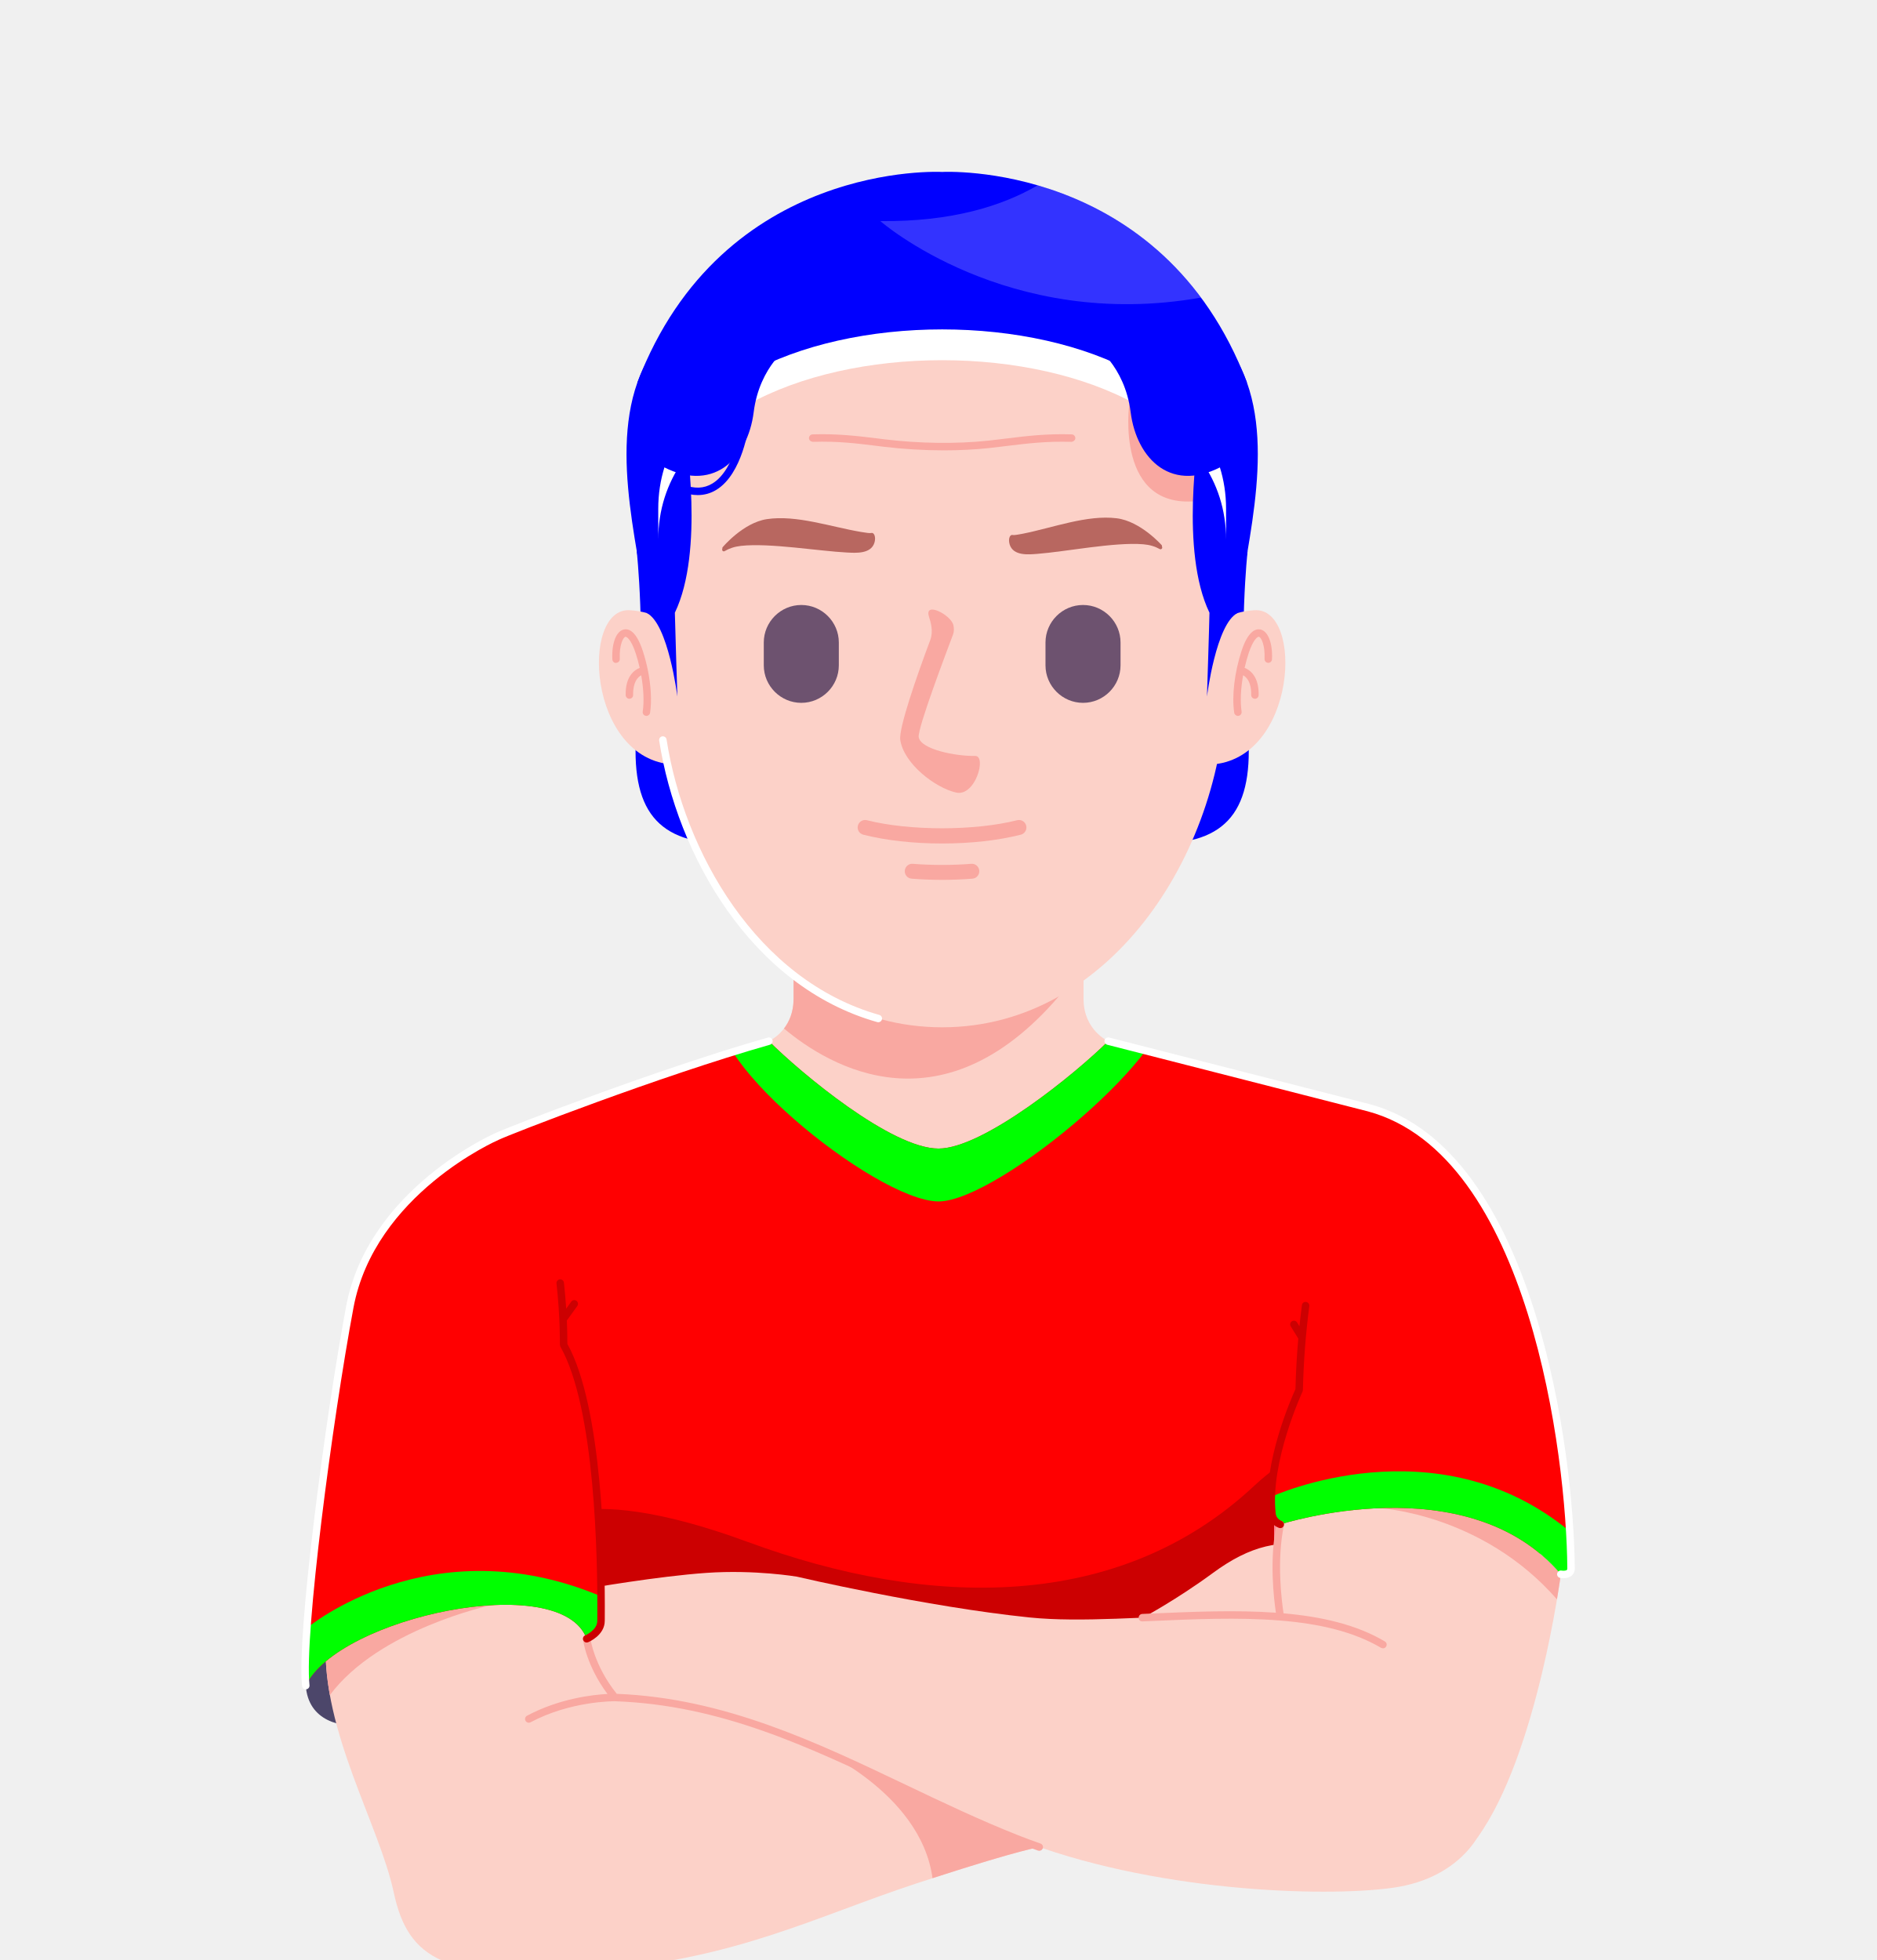
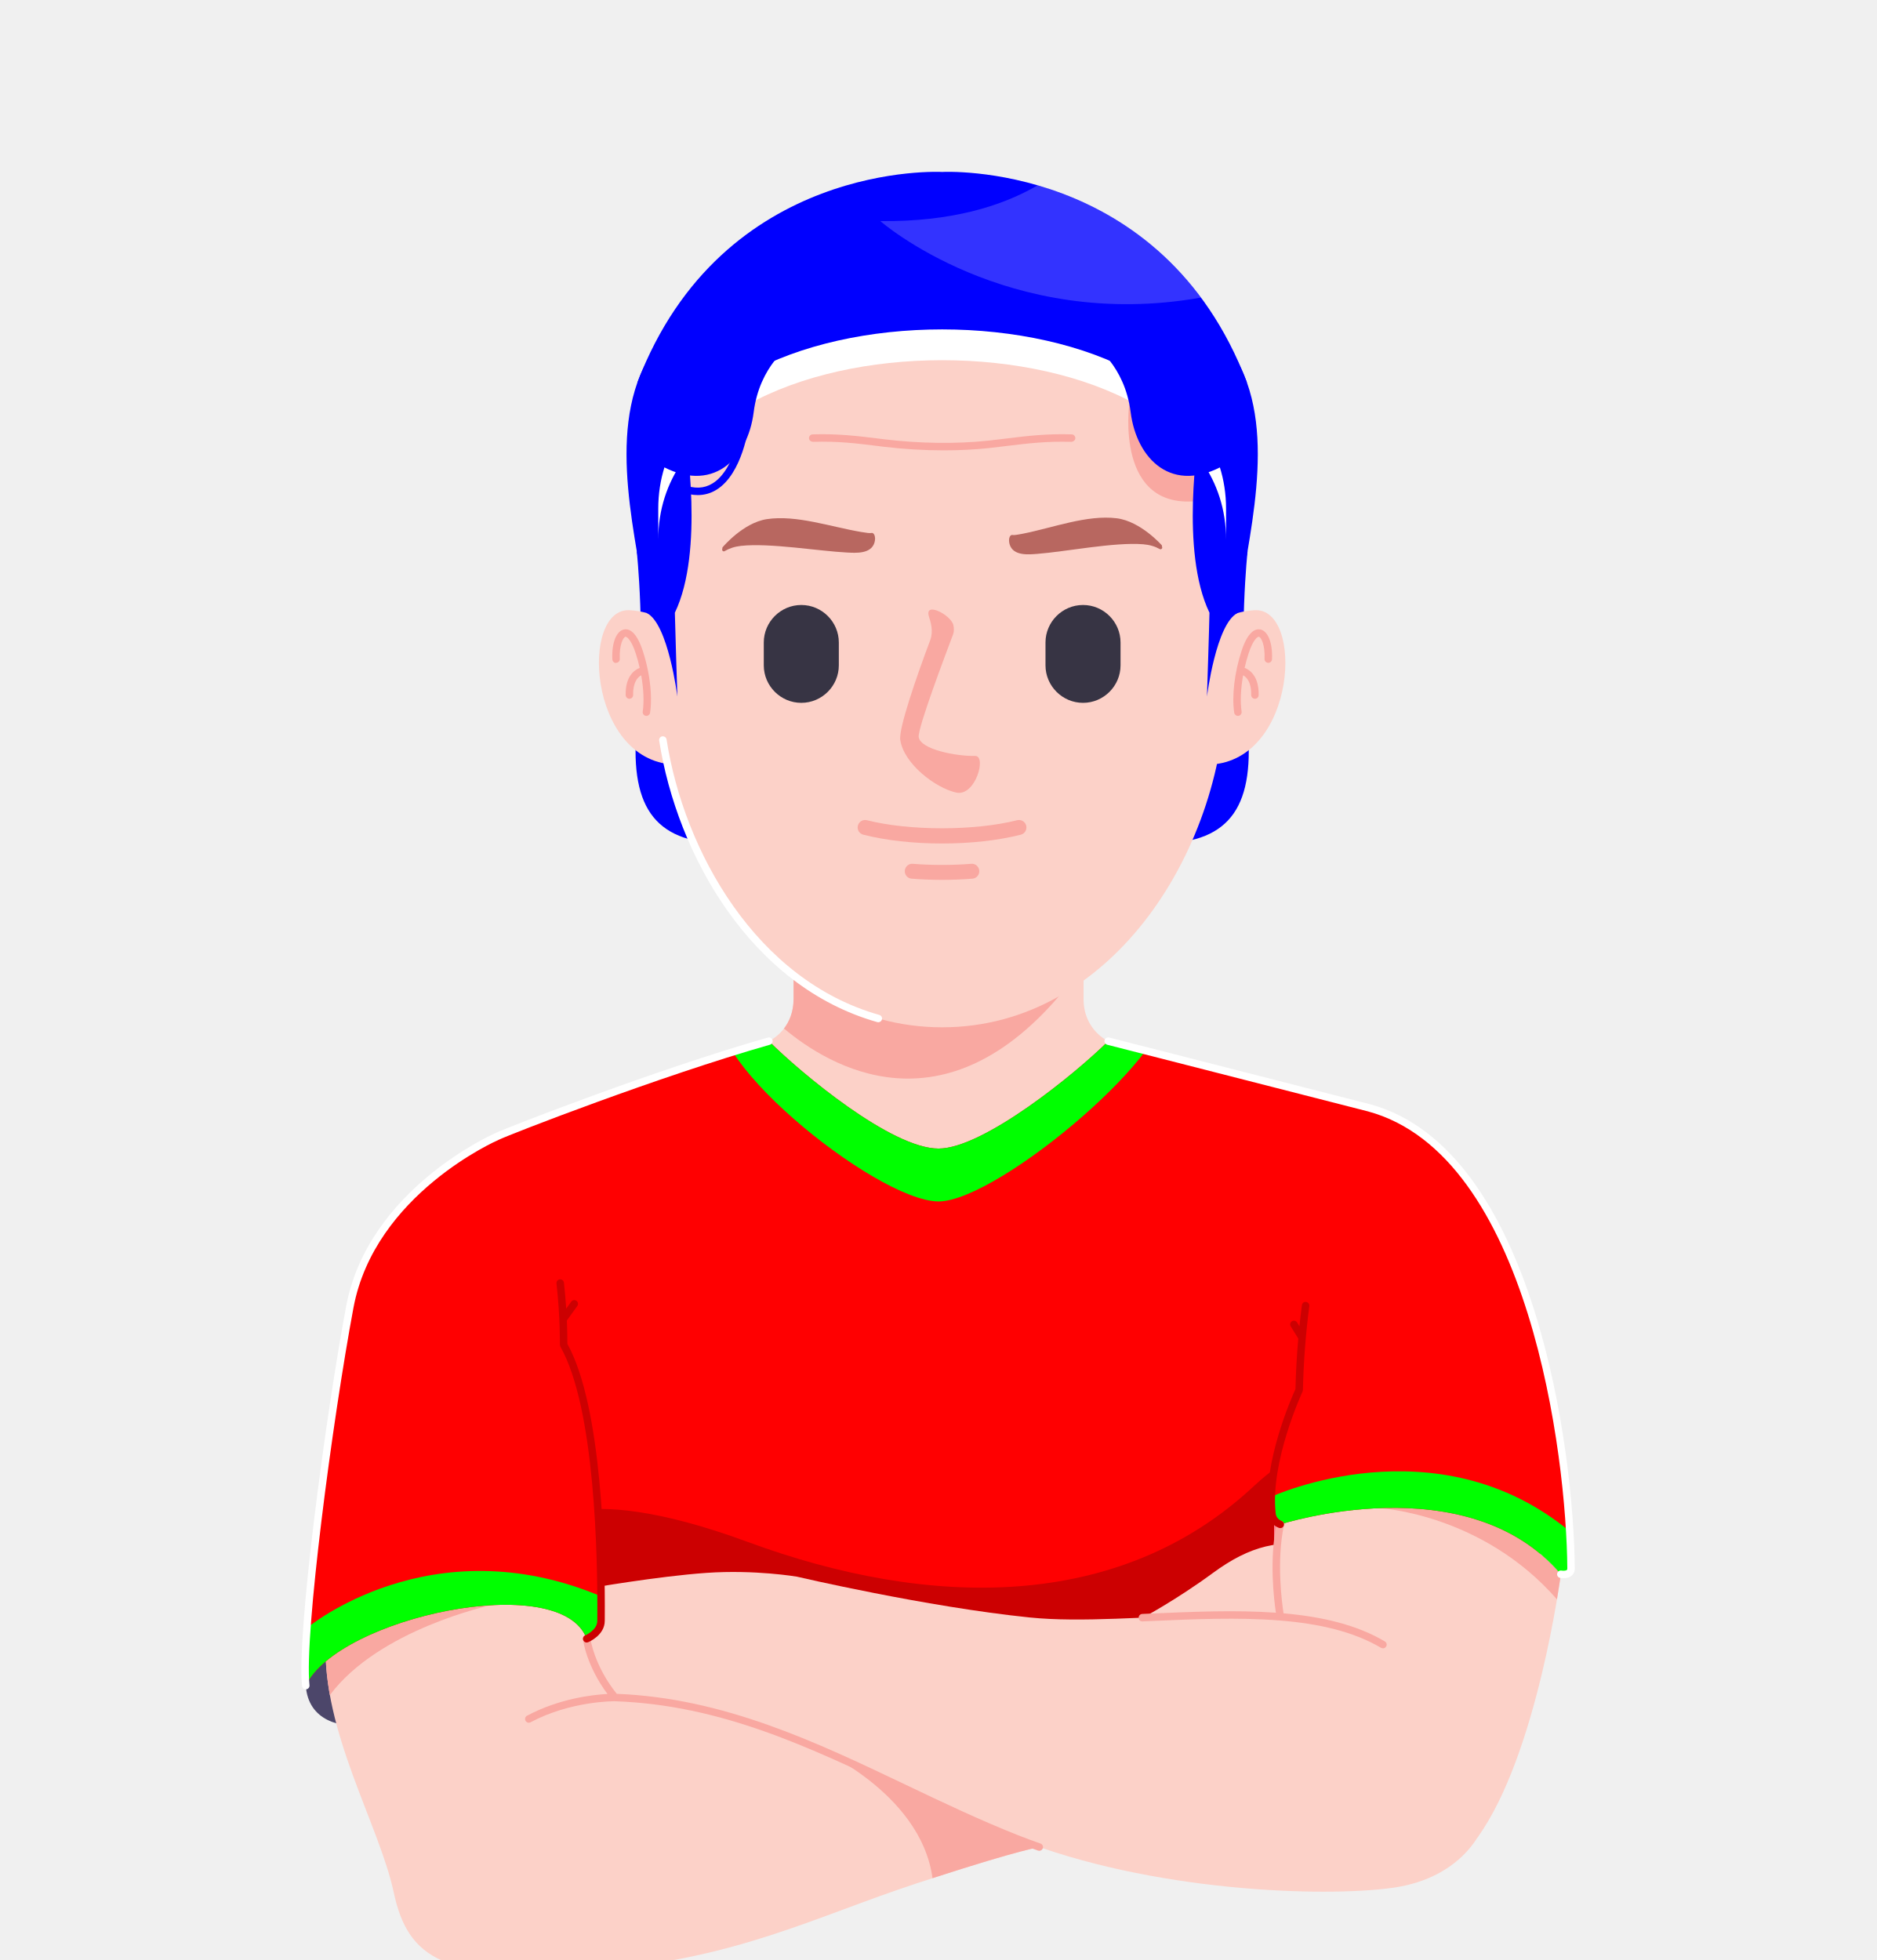
<svg xmlns="http://www.w3.org/2000/svg" width="224" height="234" viewBox="0 0 224 234" fill="none">
  <g clip-path="url(#clip0_1_1358)">
    <path fill-rule="evenodd" clip-rule="evenodd" d="M43.596 205.995C40.719 206.297 36.803 205.5 36.504 201.241C36.203 196.984 40.583 196.733 40.665 196.865C40.751 196.997 43.776 202.409 43.776 202.523L43.596 205.995Z" fill="#4C466A" />
    <path fill-rule="evenodd" clip-rule="evenodd" d="M94.737 144.293H129.355V127.676C131.487 126.971 133.736 126.109 133.736 126.109L132.299 124.299C132.299 124.299 129.355 123.009 129.355 119.248V87.271H94.737V119.248C94.737 123.009 91.792 124.299 91.792 124.299L90.356 126.109C90.356 126.109 92.604 126.971 94.737 127.676V144.293Z" fill="#FCD1C8" />
    <path fill-rule="evenodd" clip-rule="evenodd" d="M94.737 108.952V119.248C94.737 120.845 94.205 121.999 93.593 122.793C98.977 127.315 112.735 135.613 127.075 118.153L105.097 105.296C105.097 105.296 99.355 107.351 94.737 108.952Z" fill="#F9A8A1" />
    <path fill-rule="evenodd" clip-rule="evenodd" d="M59.339 135.679C60.716 135.012 78.651 128.047 91.792 124.299C95.629 128.127 106.413 137.124 112.044 137.124C117.408 137.124 128.464 128.127 132.299 124.299L163.401 132.252V194.032L162.369 205.867H64.24L59.339 135.679Z" fill="#FF0001" />
    <path fill-rule="evenodd" clip-rule="evenodd" d="M64.236 205.815L62.812 185.447H70.639V205.815H64.236Z" fill="white" />
    <path fill-rule="evenodd" clip-rule="evenodd" d="M91.612 124.351L91.792 124.299L91.845 124.351H91.612Z" fill="white" />
    <path fill-rule="evenodd" clip-rule="evenodd" d="M132.245 124.351L132.299 124.299L132.503 124.351H132.245Z" fill="white" />
    <path fill-rule="evenodd" clip-rule="evenodd" d="M91.004 205.867H70.639V205.815H91.004V205.867Z" fill="white" />
    <path fill-rule="evenodd" clip-rule="evenodd" d="M131.735 205.867H111.369V205.815H131.735V205.867Z" fill="white" />
    <path fill-rule="evenodd" clip-rule="evenodd" d="M162.375 205.815L162.369 205.867H152.1V205.815H162.375Z" fill="white" />
    <path fill-rule="evenodd" clip-rule="evenodd" d="M75.749 205.867H64.24L62.753 184.572C63.407 183.395 63.817 182.679 63.817 182.679C63.817 182.679 67.689 176.139 89.276 184.093C110.863 192.049 133.589 192.485 149.713 177.4C165.836 162.315 163.101 196.447 162.159 196.447C161.216 196.447 121.616 201.161 116.525 202.104C113.481 202.667 92.525 204.845 75.749 205.867Z" fill="#CC0001" />
    <path fill-rule="evenodd" clip-rule="evenodd" d="M64.236 205.815L63.756 198.919L62.812 185.447H70.639V205.815H64.236Z" fill="#FF818F" />
    <path fill-rule="evenodd" clip-rule="evenodd" d="M75.749 205.867H70.639V205.815H76.593L75.749 205.867Z" fill="#FF818F" />
    <path fill-rule="evenodd" clip-rule="evenodd" d="M162.831 185.447H152.1V175.424C159.888 169.863 162.331 177.785 162.831 185.447Z" fill="#FF818F" />
    <path fill-rule="evenodd" clip-rule="evenodd" d="M95.144 188.236C95.144 188.236 90.139 187.377 84.324 187.783C78.508 188.189 70.26 189.631 70.26 189.631L67.331 194.544L70.396 204.101C70.396 204.101 73.776 205.588 75.443 204.46C77.112 203.333 95.639 193.373 95.144 188.236Z" fill="#FCD1C8" />
    <path fill-rule="evenodd" clip-rule="evenodd" d="M70.039 195.651C70.039 195.651 70.441 199.055 73.415 202.661L81.8 200.224L109.927 201.937L124.101 220.528C124.101 220.528 121.825 220.777 109.477 224.835C97.125 228.892 87.929 233.94 70.531 235.293C53.132 236.645 48.713 233.94 47.001 225.917C45.288 217.892 38.437 206.716 38.888 195.988C39.339 185.26 56.739 185.168 56.739 185.168C56.739 185.168 70.352 187.241 70.039 195.651Z" fill="#FCD1C8" />
    <path fill-rule="evenodd" clip-rule="evenodd" d="M111.711 204.277L124.101 220.528C124.101 220.528 122.055 220.755 111.327 224.231C109.893 213.804 97.043 208.492 97.043 208.492L110.24 203.932C110.743 204.045 111.232 204.161 111.711 204.277Z" fill="#F9A8A1" />
    <path fill-rule="evenodd" clip-rule="evenodd" d="M39.381 202.376C38.996 200.247 38.8 198.109 38.888 195.988C39.216 188.164 48.557 185.997 53.593 185.397L58.576 191.647C58.576 191.647 45.208 194.527 39.381 202.376Z" fill="#F9A8A1" />
    <path fill-rule="evenodd" clip-rule="evenodd" d="M133.184 195.085L136.441 193.127C136.441 193.127 140.395 191.028 144.812 187.783C149.231 184.537 152.927 183.636 157.615 184.719C162.303 185.799 163.401 191.299 163.401 191.299C163.401 191.299 160.229 199.411 157.344 198.059C154.459 196.708 133.184 195.085 133.184 195.085Z" fill="#FCD1C8" />
    <path fill-rule="evenodd" clip-rule="evenodd" d="M186.333 187.944C186.333 187.944 183.535 209.473 176.391 219.364L152.852 193.033C152.852 193.033 151.764 187.111 152.841 181.995C153.92 176.877 153.92 176.877 153.92 176.877C153.92 176.877 174.835 173.179 175.827 173.721C176.817 174.263 186.284 182.375 186.333 187.944Z" fill="#FCD1C8" />
    <path fill-rule="evenodd" clip-rule="evenodd" d="M186.333 187.944C186.333 187.944 186.185 189.077 185.872 190.943C176.919 180.689 164.7 180.055 164.7 180.055L168.521 174.471C172.315 173.907 175.457 173.519 175.827 173.721C176.817 174.263 186.284 182.375 186.333 187.944Z" fill="#F9A8A1" />
    <path fill-rule="evenodd" clip-rule="evenodd" d="M187.552 187.224C187.44 170.381 181.779 137.192 163.401 132.252C163.401 132.252 155.639 143.411 155.096 165.947C155.096 165.947 151.131 174.423 151.852 180.732C151.852 180.732 151.896 181.633 152.841 181.995C152.841 181.995 175.155 174.781 186.333 187.944C186.333 187.944 187.573 188.192 187.552 187.224Z" fill="#FF0001" />
    <path fill-rule="evenodd" clip-rule="evenodd" d="M187.552 187.224C187.55 186.651 187.538 186.056 187.522 185.447H183.8C184.694 186.187 185.542 187.012 186.334 187.944C186.334 187.944 187.574 188.192 187.552 187.224Z" fill="white" />
    <path fill-rule="evenodd" clip-rule="evenodd" d="M187.552 187.224C187.544 185.861 187.497 184.389 187.412 182.835C171.464 169.629 151.789 178.681 151.768 178.691C151.753 179.388 151.776 180.072 151.852 180.732C151.852 180.732 151.896 181.633 152.841 181.995C152.841 181.995 175.155 174.781 186.333 187.944C186.333 187.944 187.573 188.192 187.552 187.224Z" fill="#00FF00" />
    <path fill-rule="evenodd" clip-rule="evenodd" d="M59.339 135.679C59.339 135.679 44.375 142.068 41.76 156.041C39.147 170.013 35.872 195.383 36.504 201.241C40.339 193.104 66.981 187.34 70.039 195.651C70.039 195.651 71.751 194.952 71.751 193.509C71.751 192.067 72.153 169.116 67.284 160.555C67.284 160.555 67.647 140.547 59.339 135.679Z" fill="#FF0001" />
    <path fill-rule="evenodd" clip-rule="evenodd" d="M36.642 194.364C36.423 197.453 36.358 199.877 36.504 201.241C40.339 193.101 66.981 187.34 70.039 195.651C70.039 195.651 71.751 194.952 71.751 193.509C71.751 193.235 71.765 192.173 71.756 190.583C51.406 182.009 36.651 194.355 36.642 194.364Z" fill="#00FF00" />
    <path fill-rule="evenodd" clip-rule="evenodd" d="M95.144 188.236C95.144 188.236 110.557 191.84 122.908 193.104C135.257 194.367 154.461 190.039 165.099 196.348C175.737 202.661 177.901 210.864 177.901 214.559C177.901 218.255 174.653 224.205 166.271 225.379C157.887 226.549 137.333 225.829 121.375 219.517C105.419 213.208 91.358 203.289 73.415 202.661L95.144 188.236Z" fill="#FCD1C8" />
    <path d="M165.099 196.793L164.871 196.731C161.561 194.769 157.424 193.851 152.896 193.477L152.735 193.465C147.856 193.072 142.532 193.305 137.301 193.536L136.401 193.575C136.096 193.591 135.947 193.395 135.935 193.149C135.925 192.903 136.116 192.695 136.363 192.684L137.263 192.645C142.351 192.424 147.525 192.197 152.319 192.539C152.076 190.915 151.507 186.175 152.407 181.903C152.456 181.664 152.687 181.505 152.935 181.559C153.175 181.609 153.328 181.845 153.279 182.087C152.377 186.364 153.028 191.287 153.232 192.611C157.779 193.009 161.945 193.96 165.325 195.965C165.536 196.091 165.607 196.364 165.481 196.575C165.399 196.716 165.251 196.793 165.099 196.793ZM124.071 220.963L123.924 220.939C123.008 220.619 122.101 220.284 121.211 219.932C116.596 218.107 112.081 215.953 107.713 213.869C96.588 208.564 86.079 203.552 73.404 203.107C73.266 203.109 68.133 203.069 63.339 205.617C63.124 205.733 62.852 205.653 62.737 205.435C62.621 205.216 62.703 204.947 62.922 204.833C66.791 202.773 70.773 202.332 72.519 202.237C69.995 198.849 69.612 195.839 69.596 195.705C69.568 195.46 69.743 195.239 69.987 195.211C70.219 195.179 70.454 195.353 70.481 195.599C70.484 195.629 70.901 198.829 73.633 202.223C86.408 202.721 97.433 207.981 108.096 213.065C112.451 215.143 116.953 217.288 121.539 219.104C122.42 219.452 123.312 219.783 124.216 220.096C124.448 220.176 124.571 220.432 124.492 220.664C124.427 220.847 124.256 220.963 124.071 220.963Z" fill="#F9A8A1" />
    <path d="M152.841 182.44L152.684 182.411C151.479 181.952 151.409 180.803 151.407 180.755C150.711 174.687 154.213 166.804 154.653 165.844C154.704 163.805 154.816 161.787 154.989 159.808L154.089 158.352C153.959 158.143 154.024 157.869 154.233 157.739C154.445 157.613 154.716 157.673 154.847 157.883L155.128 158.34C155.216 157.492 155.315 156.652 155.424 155.82C155.456 155.579 155.649 155.4 155.924 155.437C156.168 155.471 156.34 155.695 156.308 155.939C155.881 159.159 155.624 162.531 155.541 165.959L155.5 166.137C155.461 166.221 151.595 174.572 152.295 180.681C152.301 180.771 152.361 181.333 153 181.579C153.232 181.667 153.347 181.924 153.257 182.153C153.191 182.332 153.021 182.44 152.841 182.44ZM70.039 196.097C69.865 196.097 69.699 195.993 69.628 195.821C69.533 195.593 69.644 195.333 69.87 195.239C69.884 195.233 71.305 194.631 71.305 193.509L71.308 193.187C71.363 185.871 71.041 168.063 66.897 160.773L66.839 160.545C66.84 160.512 66.891 157.312 66.435 153.231C66.409 152.987 66.587 152.767 66.829 152.737C67.084 152.725 67.295 152.888 67.323 153.132C67.445 154.245 67.533 155.295 67.593 156.236L68.196 155.401C68.339 155.2 68.617 155.156 68.816 155.301C69.016 155.444 69.063 155.723 68.917 155.923L67.671 157.651C67.734 159.088 67.733 160.101 67.732 160.44C71.925 167.979 72.253 185.84 72.199 193.195L72.196 193.509C72.196 195.232 70.29 196.031 70.207 196.064L70.039 196.097Z" fill="#CC0001" />
    <path fill-rule="evenodd" clip-rule="evenodd" d="M87.475 125.588C89.084 128.097 91.721 130.916 94.737 133.557C100.765 138.847 108.292 143.436 112.044 143.436C115.68 143.436 123.159 138.624 129.355 133.181C132.299 130.595 134.953 127.865 136.768 125.443L132.299 124.299C128.464 128.127 117.408 137.124 112.044 137.124C106.413 137.124 95.629 128.127 91.792 124.299C90.399 124.697 88.951 125.129 87.475 125.588Z" fill="#00FF00" />
    <path fill-rule="evenodd" clip-rule="evenodd" d="M78.583 68.189L76.016 65.795C76.016 65.795 77.108 76.015 76.071 86.104C75.033 96.193 78.004 100.531 86.301 100.719C94.599 100.908 78.583 68.189 78.583 68.189Z" fill="#0000FF" />
    <path fill-rule="evenodd" clip-rule="evenodd" d="M146.369 68.189L148.937 65.795C148.937 65.795 147.847 76.015 148.883 86.104C149.92 96.193 146.949 100.531 138.652 100.719C130.355 100.908 146.369 68.189 146.369 68.189Z" fill="#0000FF" />
    <path fill-rule="evenodd" clip-rule="evenodd" d="M146.369 57.921V81.331C146.369 101.064 132.923 122.647 112.477 122.647C92.032 122.647 78.583 101.064 78.583 81.331V57.921C78.583 13.379 146.369 13.379 146.369 57.921Z" fill="#FCD1C8" />
    <path fill-rule="evenodd" clip-rule="evenodd" d="M146.369 57.921V58.659C145.791 59.175 144.795 59.568 143.249 59.776C133.019 61.143 134.817 48.224 134.817 48.224L139.713 48.885C139.713 48.885 144.389 52.121 146.264 55.091C146.327 56.015 146.369 56.952 146.369 57.921Z" fill="#F9A8A1" />
    <path fill-rule="evenodd" clip-rule="evenodd" d="M80.437 91.28C70.117 90.744 69.245 72.451 75.205 72.853C80.167 73.189 81.205 76.351 81.535 77.681C81.865 79.008 80.437 91.28 80.437 91.28Z" fill="#FCD1C8" />
    <path fill-rule="evenodd" clip-rule="evenodd" d="M144.511 91.28C154.83 90.744 155.703 72.451 149.743 72.853C144.782 73.189 143.743 76.351 143.412 77.681C143.084 79.008 144.511 91.28 144.511 91.28Z" fill="#FCD1C8" />
    <path fill-rule="evenodd" clip-rule="evenodd" d="M113.816 74.632C113.903 75.005 113.899 75.411 113.789 75.711C113.007 77.809 109.568 86.829 109.672 87.993C109.896 89.484 114.161 90.296 116.419 90.249C117.817 90.219 116.445 95.153 114.131 94.619C111.661 94.056 107.899 91.193 107.475 88.336C107.268 86.96 109.453 80.679 111.047 76.437C111.457 75.351 111.107 74.285 110.891 73.588C110.339 71.764 113.533 73.408 113.816 74.632Z" fill="#F9A8A1" />
    <path d="M147.783 85.468C147.565 85.468 147.375 85.309 147.341 85.088C147.044 83.101 147.377 80.285 148.208 77.736C148.973 75.4 149.847 75.049 150.437 75.145C151.372 75.316 151.94 76.748 151.852 78.709C151.841 78.948 151.644 79.135 151.407 79.135L151.388 79.133C151.141 79.121 150.951 78.916 150.963 78.669C151.036 77.005 150.565 76.075 150.279 76.021C150.144 76.007 149.613 76.307 149.056 78.015C148.872 78.573 148.716 79.153 148.585 79.733C149.237 79.995 150.303 80.763 150.259 82.988C150.255 83.233 150.044 83.437 149.805 83.424C149.56 83.419 149.363 83.216 149.367 82.971C149.399 81.424 148.812 80.839 148.405 80.619C148.12 82.219 148.047 83.773 148.224 84.955C148.259 85.2 148.092 85.427 147.849 85.463L147.783 85.468Z" fill="#F9A8A1" />
    <path d="M77.169 85.468L77.103 85.463C76.86 85.427 76.694 85.2 76.73 84.955C76.907 83.773 76.831 82.219 76.548 80.621C76.139 80.843 75.555 81.429 75.585 82.971C75.59 83.216 75.394 83.419 75.147 83.424C74.924 83.443 74.699 83.233 74.694 82.988C74.65 80.763 75.716 79.995 76.368 79.733C76.237 79.153 76.082 78.573 75.897 78.015C75.341 76.307 74.815 76.023 74.675 76.021C74.388 76.075 73.918 77.005 73.991 78.669C74.003 78.916 73.812 79.121 73.566 79.133C73.334 79.197 73.112 78.955 73.102 78.709C73.013 76.748 73.582 75.316 74.516 75.147C75.108 75.036 75.981 75.4 76.746 77.736C76.98 78.457 77.175 79.203 77.328 79.943L77.334 79.969C77.713 81.831 77.82 83.669 77.609 85.088C77.578 85.309 77.387 85.468 77.169 85.468Z" fill="#F9A8A1" />
-     <path fill-rule="evenodd" clip-rule="evenodd" d="M129.292 72.228H129.295C131.756 72.228 133.771 74.243 133.771 76.707V79.432C133.771 81.895 131.756 83.911 129.295 83.911H129.292C126.828 83.911 124.812 81.895 124.812 79.432V76.707C124.812 74.243 126.828 72.228 129.292 72.228Z" fill="#6D526F" />
-     <path fill-rule="evenodd" clip-rule="evenodd" d="M95.659 72.228H95.661C98.123 72.228 100.14 74.243 100.14 76.707V79.432C100.14 81.895 98.123 83.911 95.661 83.911H95.659C93.197 83.911 91.181 81.895 91.181 79.432V76.707C91.181 74.243 93.197 72.228 95.659 72.228Z" fill="#6D526F" />
+     <path fill-rule="evenodd" clip-rule="evenodd" d="M129.292 72.228H129.295C131.756 72.228 133.771 74.243 133.771 76.707V79.432C133.771 81.895 131.756 83.911 129.295 83.911H129.292C126.828 83.911 124.812 81.895 124.812 79.432V76.707C124.812 74.243 126.828 72.228 129.292 72.228Z" fill="#373444" />
+     <path fill-rule="evenodd" clip-rule="evenodd" d="M95.659 72.228H95.661C98.123 72.228 100.14 74.243 100.14 76.707V79.432C100.14 81.895 98.123 83.911 95.661 83.911H95.659C93.197 83.911 91.181 81.895 91.181 79.432V76.707C91.181 74.243 93.197 72.228 95.659 72.228Z" fill="#373444" />
    <path d="M112.461 100.703C109.012 100.703 105.76 100.337 103.057 99.651C102.581 99.531 102.292 99.047 102.415 98.567C102.536 98.091 103.027 97.801 103.497 97.924C108.549 99.208 116.376 99.205 121.425 97.924C121.899 97.801 122.388 98.091 122.508 98.567C122.631 99.047 122.341 99.531 121.865 99.651C119.161 100.337 115.911 100.703 112.461 100.703Z" fill="#F9A8A1" />
    <path d="M112.461 105.045C111.237 105.045 110.016 104.997 108.832 104.903C108.343 104.867 107.976 104.437 108.016 103.945C108.052 103.456 108.493 103.083 108.972 103.129C111.248 103.307 113.677 103.307 115.949 103.129C116.437 103.083 116.869 103.456 116.907 103.945C116.945 104.437 116.579 104.867 116.089 104.903C114.907 104.997 113.685 105.045 112.461 105.045Z" fill="#F9A8A1" />
    <path fill-rule="evenodd" clip-rule="evenodd" d="M147.7 43.069C152.615 51.977 148.824 64.609 147.74 73.188C145.169 74.468 144.089 83.16 144.089 83.16C144.089 83.16 144.356 74.945 144.388 73.151C140.827 65.756 143.136 52.273 143.049 51.979C142.964 51.699 145.997 43.228 147.7 43.069Z" fill="#0000FF" />
    <path fill-rule="evenodd" clip-rule="evenodd" d="M120.529 64.987C120.481 64.823 120.46 64.661 120.459 64.517C120.459 64.355 120.485 64.209 120.536 64.101C120.62 63.919 120.753 63.828 120.92 63.875C121.033 63.908 121.496 63.839 122.123 63.715C125.719 63 129.784 61.439 133.308 61.875C136.177 62.229 138.695 65.096 138.701 65.104L138.751 65.416C138.699 65.555 138.568 65.616 138.46 65.557C137.888 65.237 137.256 65.044 136.487 64.98C133.076 64.695 127.131 65.875 123.855 66.123C122.847 66.2 120.959 66.417 120.529 64.987Z" fill="#B86760" />
    <path fill-rule="evenodd" clip-rule="evenodd" d="M104.408 64.733C104.452 64.571 104.469 64.408 104.467 64.265C104.461 64.104 104.429 63.957 104.377 63.851C104.287 63.669 104.153 63.584 103.989 63.635C103.872 63.672 103.409 63.615 102.781 63.507C99.165 62.893 95.06 61.448 91.547 61.979C88.691 62.413 86.253 65.348 86.245 65.359H86.248L86.208 65.672C86.263 65.807 86.394 65.867 86.5 65.801C87.066 65.468 87.691 65.257 88.456 65.172C91.86 64.791 97.833 65.804 101.117 65.964C102.125 66.013 104.019 66.177 104.408 64.733Z" fill="#B86760" />
    <path fill-rule="evenodd" clip-rule="evenodd" d="M112.477 20.529C112.477 20.529 86.263 19.06 76.101 45.641L81.175 50.724C81.175 50.724 97.923 37.877 112.477 40.331C127.031 37.877 143.779 50.724 143.779 50.724L148.852 45.641C138.688 19.06 112.477 20.529 112.477 20.529Z" fill="#0000FF" />
    <path fill-rule="evenodd" clip-rule="evenodd" d="M77.255 43.069C72.337 51.977 76.131 64.609 77.213 73.188C79.784 74.468 80.865 83.16 80.865 83.16C80.865 83.16 80.599 74.945 80.565 73.151C84.125 65.756 81.817 52.273 81.904 51.979C81.989 51.699 78.955 43.228 77.255 43.069Z" fill="#0000FF" />
    <path fill-rule="evenodd" clip-rule="evenodd" d="M78.583 64.421C78.583 35.863 146.369 35.863 146.369 64.421V60.744C146.369 32.187 78.583 32.187 78.583 60.744V64.421Z" fill="white" />
    <path fill-rule="evenodd" clip-rule="evenodd" d="M135.215 38.629L130.563 41.175C130.563 41.175 134.272 43.603 134.979 49.212C135.687 54.823 139.943 59.112 146.271 55.459C146.271 55.459 144.479 41.836 135.215 38.629Z" fill="#0000FF" />
    <path fill-rule="evenodd" clip-rule="evenodd" d="M89.739 38.629L94.391 41.175C94.391 41.175 90.681 43.603 89.975 49.212C89.267 54.823 85.009 59.112 78.683 55.459C78.683 55.459 80.475 41.836 89.739 38.629Z" fill="#0000FF" />
    <path d="M83.296 59.107C82.656 59.107 81.983 58.971 81.279 58.701C81.049 58.615 80.935 58.356 81.024 58.125C81.112 57.895 81.365 57.783 81.599 57.869C82.92 58.377 84.04 58.331 85.035 57.731C87.841 56.041 88.534 50.557 88.539 50.503C88.568 50.257 88.787 50.068 89.034 50.112C89.279 50.143 89.454 50.364 89.424 50.607C89.395 50.851 88.669 56.583 85.495 58.495C84.817 58.903 84.082 59.107 83.296 59.107Z" fill="#0000FF" />
    <path d="M112.667 53.767C110.287 53.767 107.832 53.619 105.448 53.331L104.693 53.236C102.371 52.948 99.968 52.647 97.039 52.751C96.792 52.721 96.587 52.567 96.579 52.32C96.571 52.075 96.763 51.869 97.011 51.859C100.004 51.76 102.445 52.06 104.803 52.351L105.557 52.445C109.756 52.955 114.169 53.015 117.997 52.607C118.729 52.528 119.444 52.44 120.16 52.351C122.513 52.06 124.944 51.76 127.943 51.859C128.191 51.869 128.383 52.075 128.375 52.32C128.367 52.565 128.132 52.731 127.915 52.751C124.995 52.659 122.589 52.948 120.269 53.233C119.549 53.325 118.828 53.413 118.091 53.492C116.376 53.675 114.544 53.767 112.667 53.767Z" fill="#F9A8A1" />
    <path fill-rule="evenodd" clip-rule="evenodd" d="M123.876 22.124C119.686 24.568 113.656 26.492 105.091 26.395C105.091 26.395 120.223 39.628 143.372 35.528C137.547 27.677 130.034 23.916 123.876 22.124Z" fill="white" fill-opacity="0.2" />
    <path d="M104.855 122.045L104.733 122.028C89.689 117.78 80.815 102.087 78.693 88.419C78.656 88.176 78.821 87.947 79.065 87.908C79.319 87.885 79.536 88.039 79.575 88.28C81.651 101.668 90.312 117.031 104.977 121.171C105.211 121.236 105.352 121.484 105.284 121.721C105.228 121.916 105.049 122.045 104.855 122.045Z" fill="white" />
    <path d="M186.658 188.419C186.445 188.419 186.283 188.389 186.247 188.381C186.005 188.333 185.849 188.1 185.897 187.859C185.944 187.619 186.177 187.468 186.42 187.507C186.604 187.541 186.928 187.539 187.047 187.437C187.065 187.423 187.109 187.385 187.107 187.233C187.017 173.812 182.563 137.864 163.284 132.681L132.188 124.731C131.949 124.668 131.807 124.427 131.867 124.188C131.927 123.949 132.175 123.815 132.409 123.867L163.511 131.82C183.331 137.148 187.907 173.616 187.997 187.221C188.008 187.692 187.797 187.971 187.619 188.121C187.331 188.363 186.948 188.419 186.658 188.419ZM36.504 201.687C36.279 201.687 36.087 201.517 36.06 201.288C35.412 195.264 38.782 169.549 41.323 155.957C43.951 141.913 59.012 135.333 59.164 135.268C60.532 134.607 78.411 127.652 91.671 123.871C91.904 123.804 92.151 123.94 92.222 124.176C92.29 124.413 92.151 124.66 91.915 124.727C78.7 128.495 60.911 135.413 59.533 136.08C59.365 136.151 44.737 142.552 42.199 156.121C39.667 169.661 36.307 195.24 36.947 201.193C36.974 201.437 36.796 201.657 36.552 201.684L36.504 201.687Z" fill="white" />
  </g>
  <defs>
    <clipPath id="clip0_1_1358">
      <rect width="224" height="234" fill="white" />
    </clipPath>
  </defs>
</svg>
